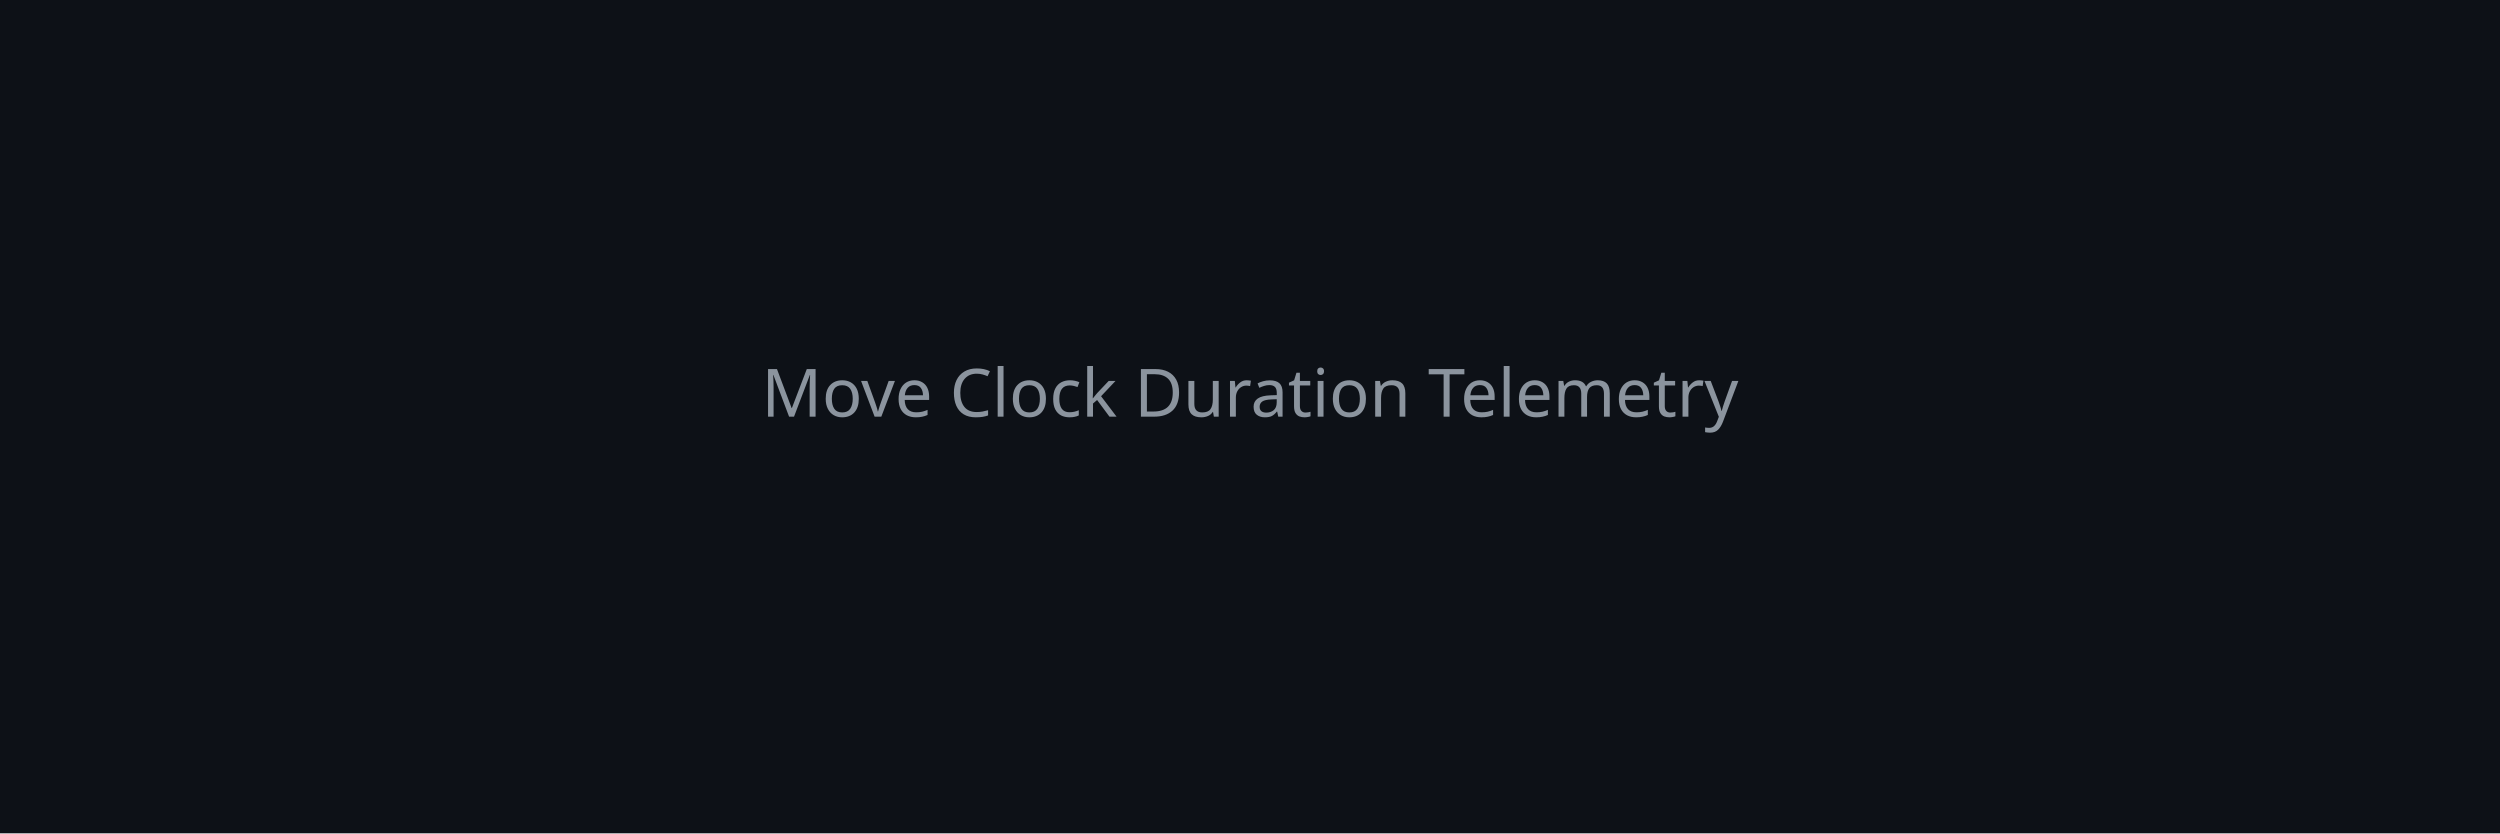
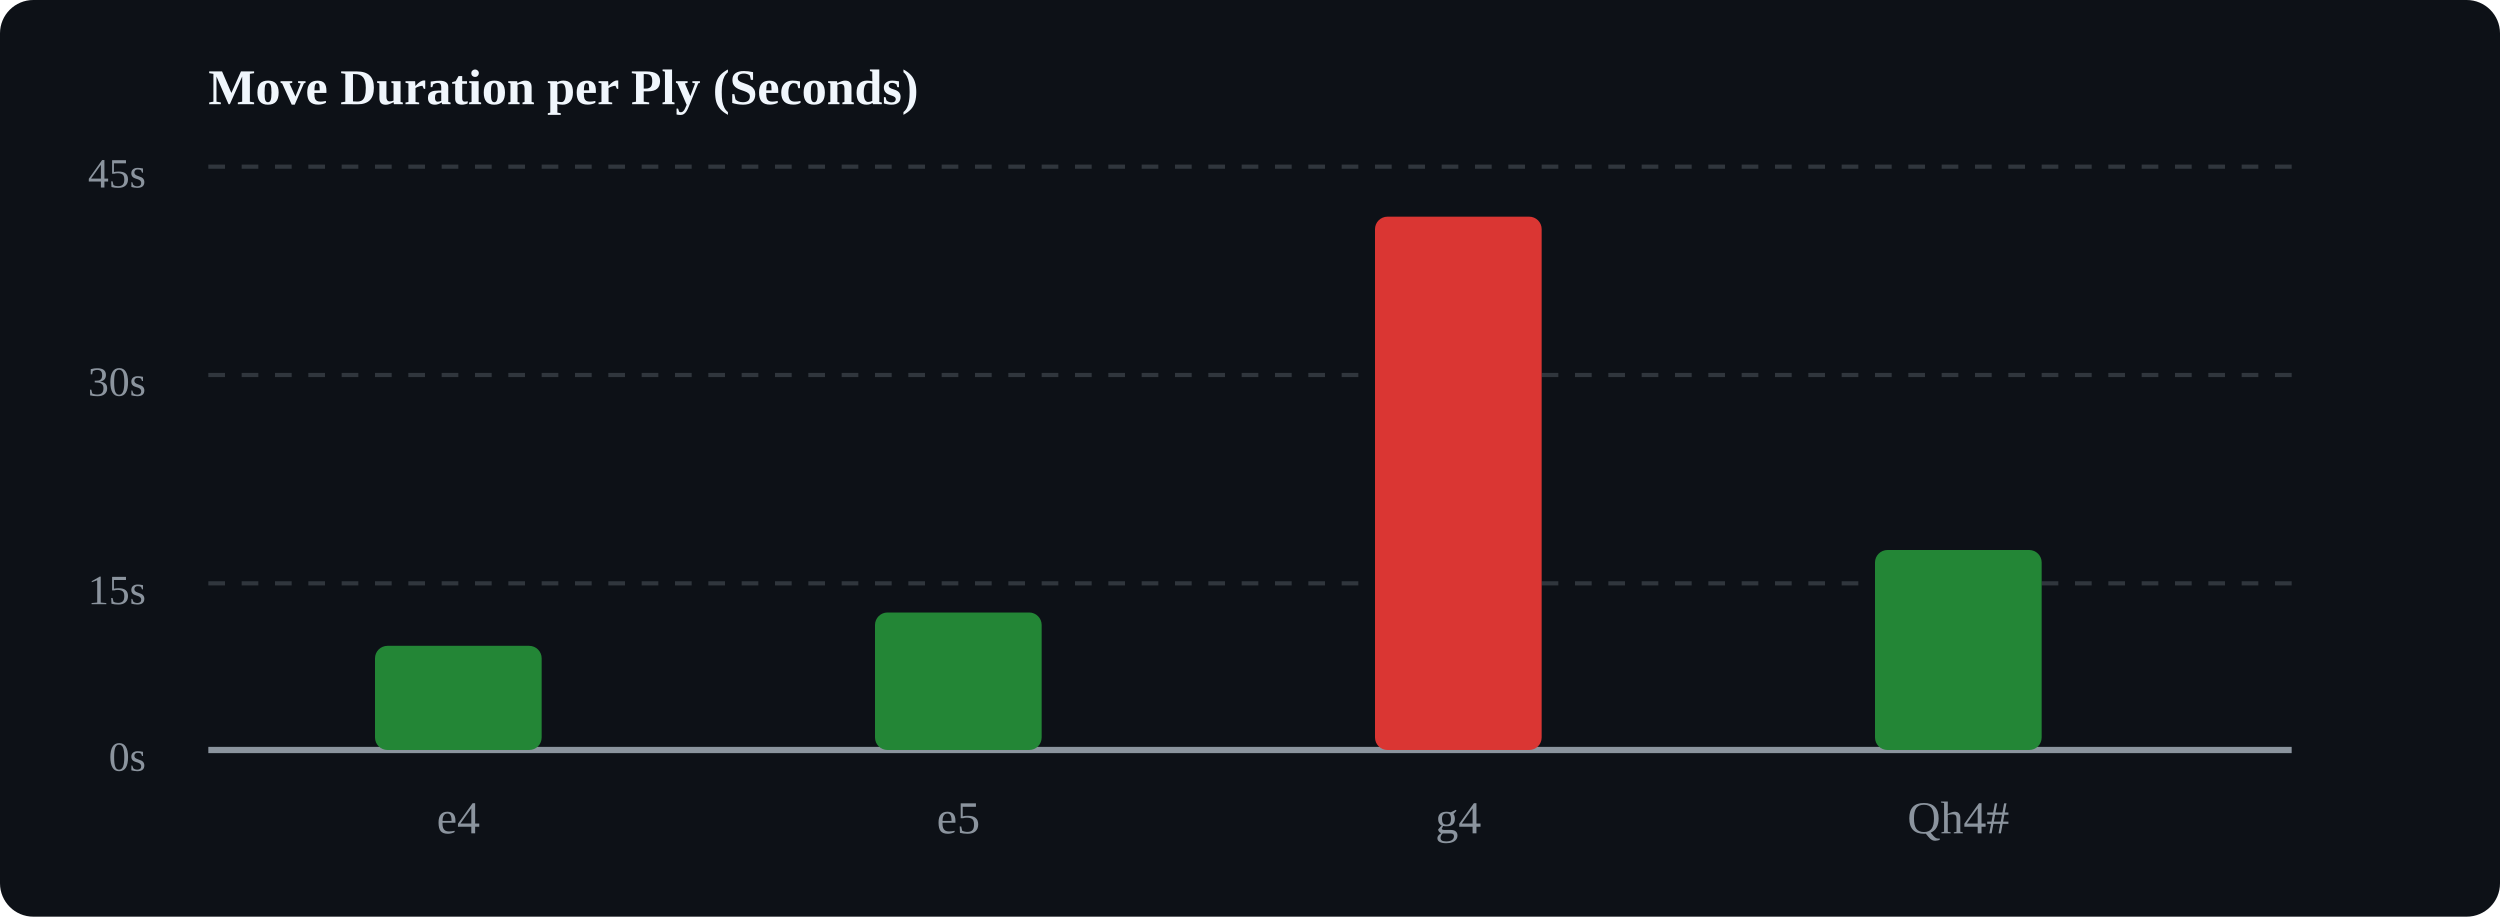
- <svg xmlns="http://www.w3.org/2000/svg" width="600" height="200">
-   <rect width="100%" height="100%" fill="#0d1117" />
-   <text x="300" y="100" fill="#8b949e" font-family="sans-serif" font-size="16" text-anchor="middle">Move Clock Duration Telemetry</text>
+ <svg xmlns="http://www.w3.org/2000/svg" viewBox="0 0 600 220" width="100%" height="100%">
+   <rect width="600" height="220" fill="#0d1117" rx="8" />
+   <line x1="50" y1="40" x2="550" y2="40" stroke="#30363d" stroke-dasharray="4" />
+   <line x1="50" y1="90" x2="550" y2="90" stroke="#30363d" stroke-dasharray="4" />
+   <line x1="50" y1="140" x2="550" y2="140" stroke="#30363d" stroke-dasharray="4" />
+   <line x1="50" y1="180" x2="550" y2="180" stroke="#8b949e" stroke-width="1.5" />
+   <text x="35" y="45" fill="#8b949e" font-size="10" text-anchor="end">45s</text>
+   <text x="35" y="95" fill="#8b949e" font-size="10" text-anchor="end">30s</text>
+   <text x="35" y="145" fill="#8b949e" font-size="10" text-anchor="end">15s</text>
+   <text x="35" y="185" fill="#8b949e" font-size="10" text-anchor="end">0s</text>
+   <rect x="90" y="155" width="40" height="25" fill="#238636" rx="3" />
+   <text x="110" y="200" fill="#8b949e" font-size="11" text-anchor="middle">e4</text>
+   <rect x="210" y="147" width="40" height="33" fill="#238636" rx="3" />
+   <text x="230" y="200" fill="#8b949e" font-size="11" text-anchor="middle">e5</text>
+   <rect x="330" y="52" width="40" height="128" fill="#da3633" rx="3" />
+   <text x="350" y="200" fill="#8b949e" font-size="11" text-anchor="middle">g4</text>
+   <rect x="450" y="132" width="40" height="48" fill="#238636" rx="3" />
+   <text x="470" y="200" fill="#8b949e" font-size="11" text-anchor="middle">Qh4#</text>
+   <text x="50" y="25" fill="#f0f6fc" font-size="12" font-weight="600">Move Duration per Ply (Seconds)</text>
</svg>
